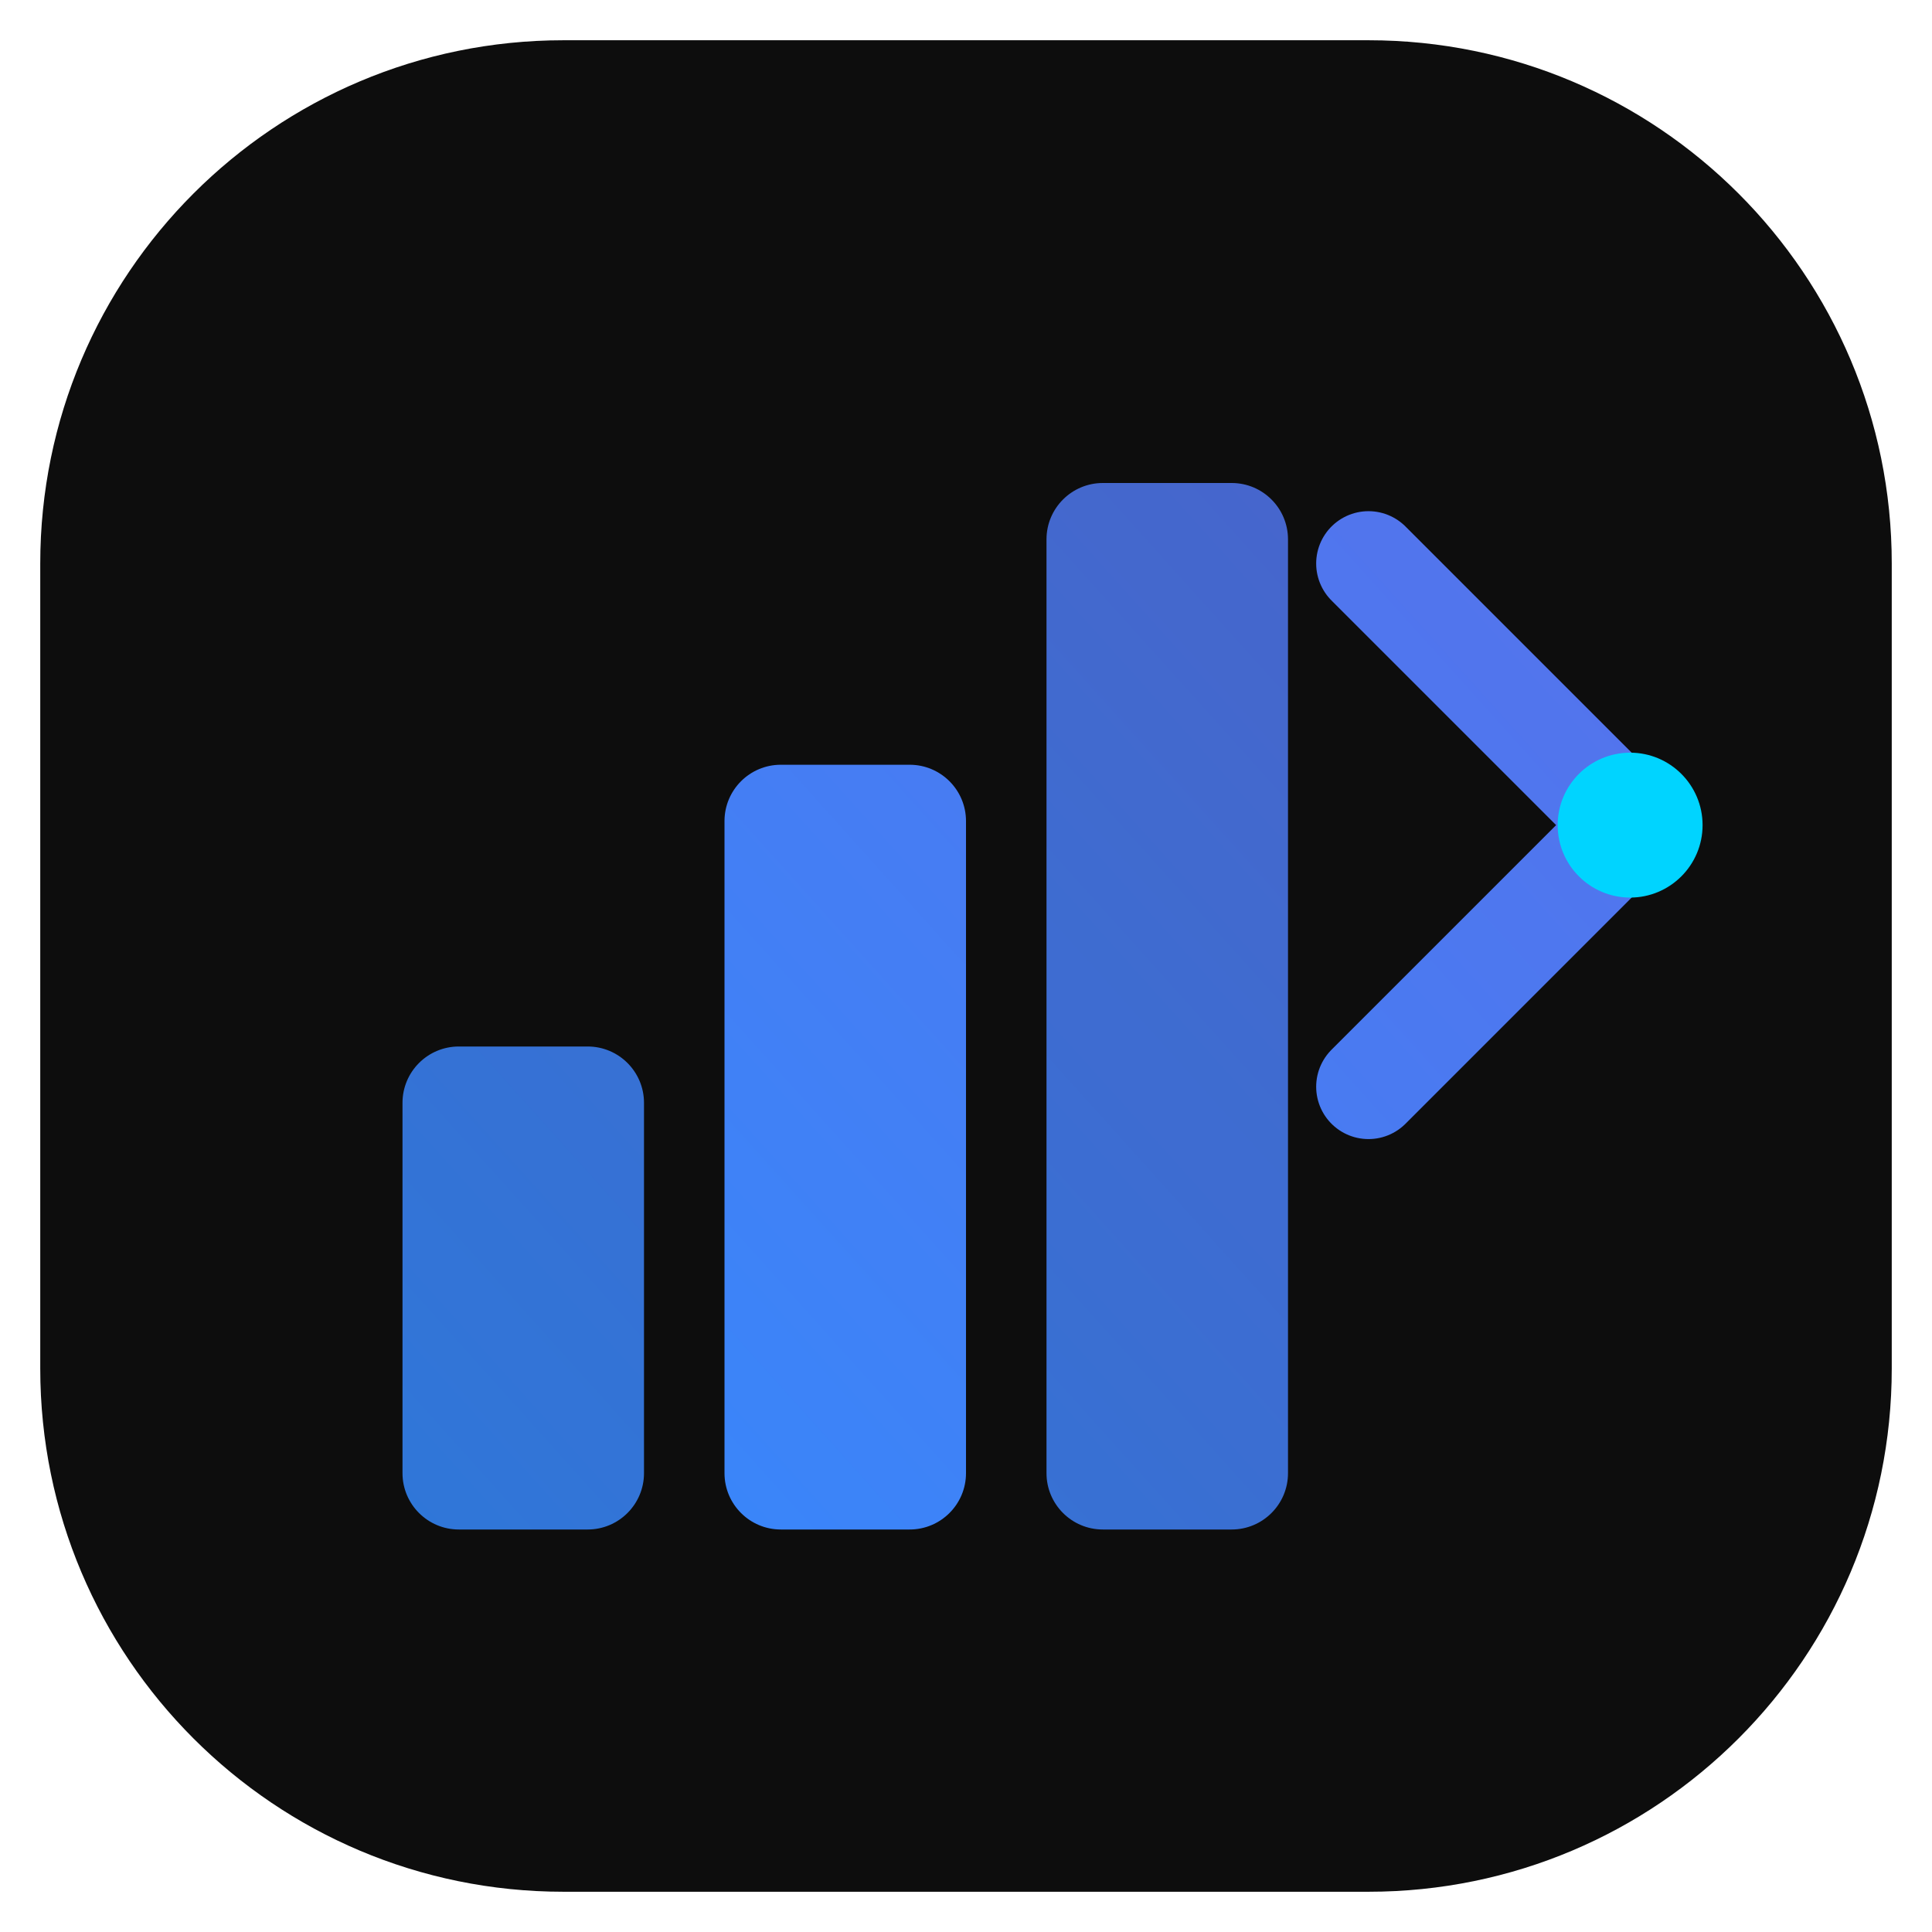
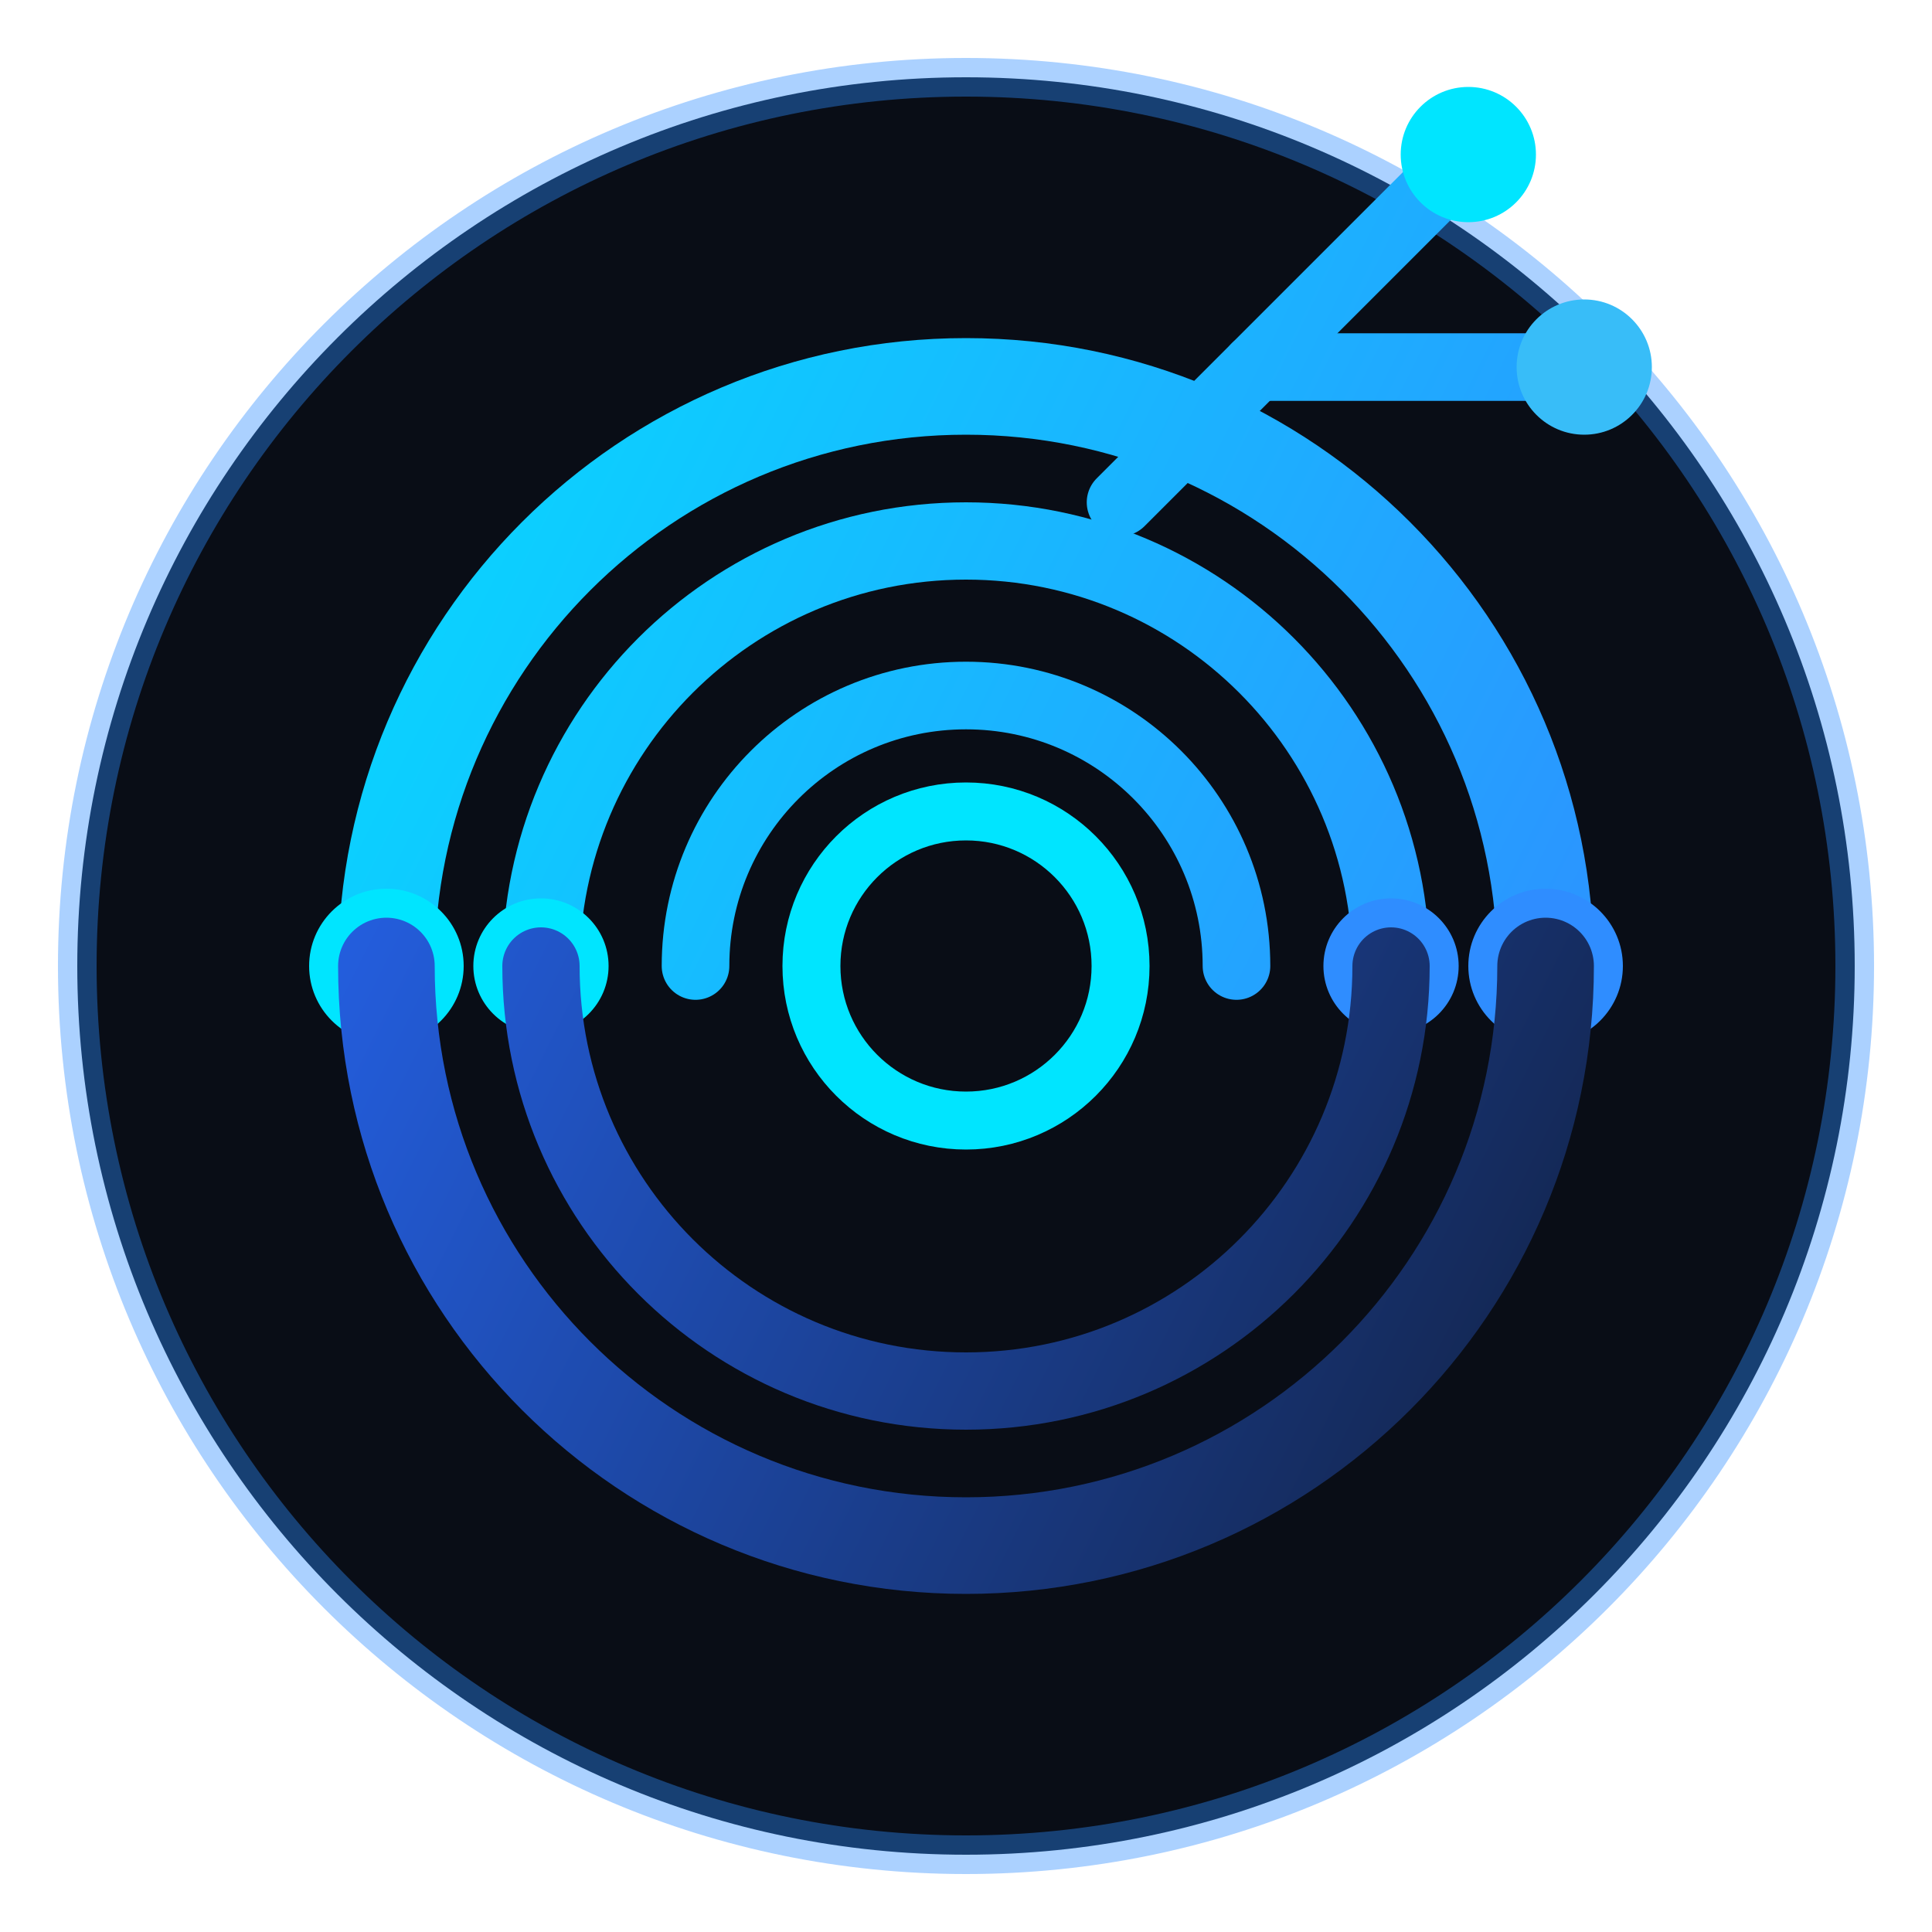
- <svg xmlns="http://www.w3.org/2000/svg" width="48" height="48" viewBox="0 0 48 48" fill="none">
+ <svg xmlns="http://www.w3.org/2000/svg" width="48" height="48" viewBox="0 0 100 100" fill="none">
  <defs>
-     <linearGradient id="ctGrad" x1="4" y1="42" x2="44" y2="6" gradientUnits="userSpaceOnUse">
-       <stop offset="0%" stop-color="#2f8dff" />
-       <stop offset="100%" stop-color="#5b6ee8" />
+     <linearGradient id="topGrad" x1="10" y1="10" x2="90" y2="50" gradientUnits="userSpaceOnUse">
+       <stop offset="0%" stop-color="#00e5ff" />
+       <stop offset="100%" stop-color="#2f8dff" />
+     </linearGradient>
+     <linearGradient id="botGrad" x1="10" y1="50" x2="90" y2="90" gradientUnits="userSpaceOnUse">
+       <stop offset="0%" stop-color="#2563eb" />
+       <stop offset="100%" stop-color="#0f172a" />
    </linearGradient>
  </defs>
-   <rect x="1" y="1" width="46" height="46" rx="13" fill="#0d0d0d" />
-   <rect x="10" y="26" width="6" height="12" rx="1.4" fill="url(#ctGrad)" opacity="0.85" />
-   <rect x="18" y="19" width="6" height="19" rx="1.4" fill="url(#ctGrad)" />
-   <rect x="26" y="12" width="6" height="26" rx="1.4" fill="url(#ctGrad)" opacity="0.85" />
-   <path d="M34 14 L40.5 20.5 L34 27" stroke="url(#ctGrad)" stroke-width="2.6" stroke-linecap="round" stroke-linejoin="round" fill="none" />
-   <circle cx="40.5" cy="20.5" r="1.8" fill="#00d4ff" />
+   <circle cx="50" cy="50" r="46" fill="#090d16" stroke="rgba(47, 141, 255, 0.4)" stroke-width="2" />
+   <path d="M 20 50 A 30 30 0 0 1 80 50" stroke="url(#topGrad)" stroke-width="5" stroke-linecap="round" />
+   <circle cx="20" cy="50" r="4" fill="#00e5ff" />
+   <circle cx="80" cy="50" r="4" fill="#2f8dff" />
+   <path d="M 28 50 A 22 22 0 0 1 72 50" stroke="url(#topGrad)" stroke-width="4" stroke-linecap="round" />
+   <circle cx="28" cy="50" r="3.5" fill="#00e5ff" />
+   <circle cx="72" cy="50" r="3.5" fill="#2f8dff" />
+   <path d="M 36 50 A 14 14 0 0 1 64 50" stroke="url(#topGrad)" stroke-width="3.5" stroke-linecap="round" />
+   <path d="M 58 26 L 76 8" stroke="url(#topGrad)" stroke-width="3.5" stroke-linecap="round" />
+   <circle cx="76" cy="8" r="3.5" fill="#00e5ff" />
+   <path d="M 65 19 L 82 19" stroke="url(#topGrad)" stroke-width="3.5" stroke-linecap="round" />
+   <circle cx="82" cy="19" r="3.5" fill="#38bdf8" />
+   <path d="M 80 50 A 30 30 0 0 1 20 50" stroke="url(#botGrad)" stroke-width="5" stroke-linecap="round" />
+   <path d="M 72 50 A 22 22 0 0 1 28 50" stroke="url(#botGrad)" stroke-width="4" stroke-linecap="round" />
+   <circle cx="50" cy="50" r="8" stroke="#00e5ff" stroke-width="3" fill="none" />
</svg>
